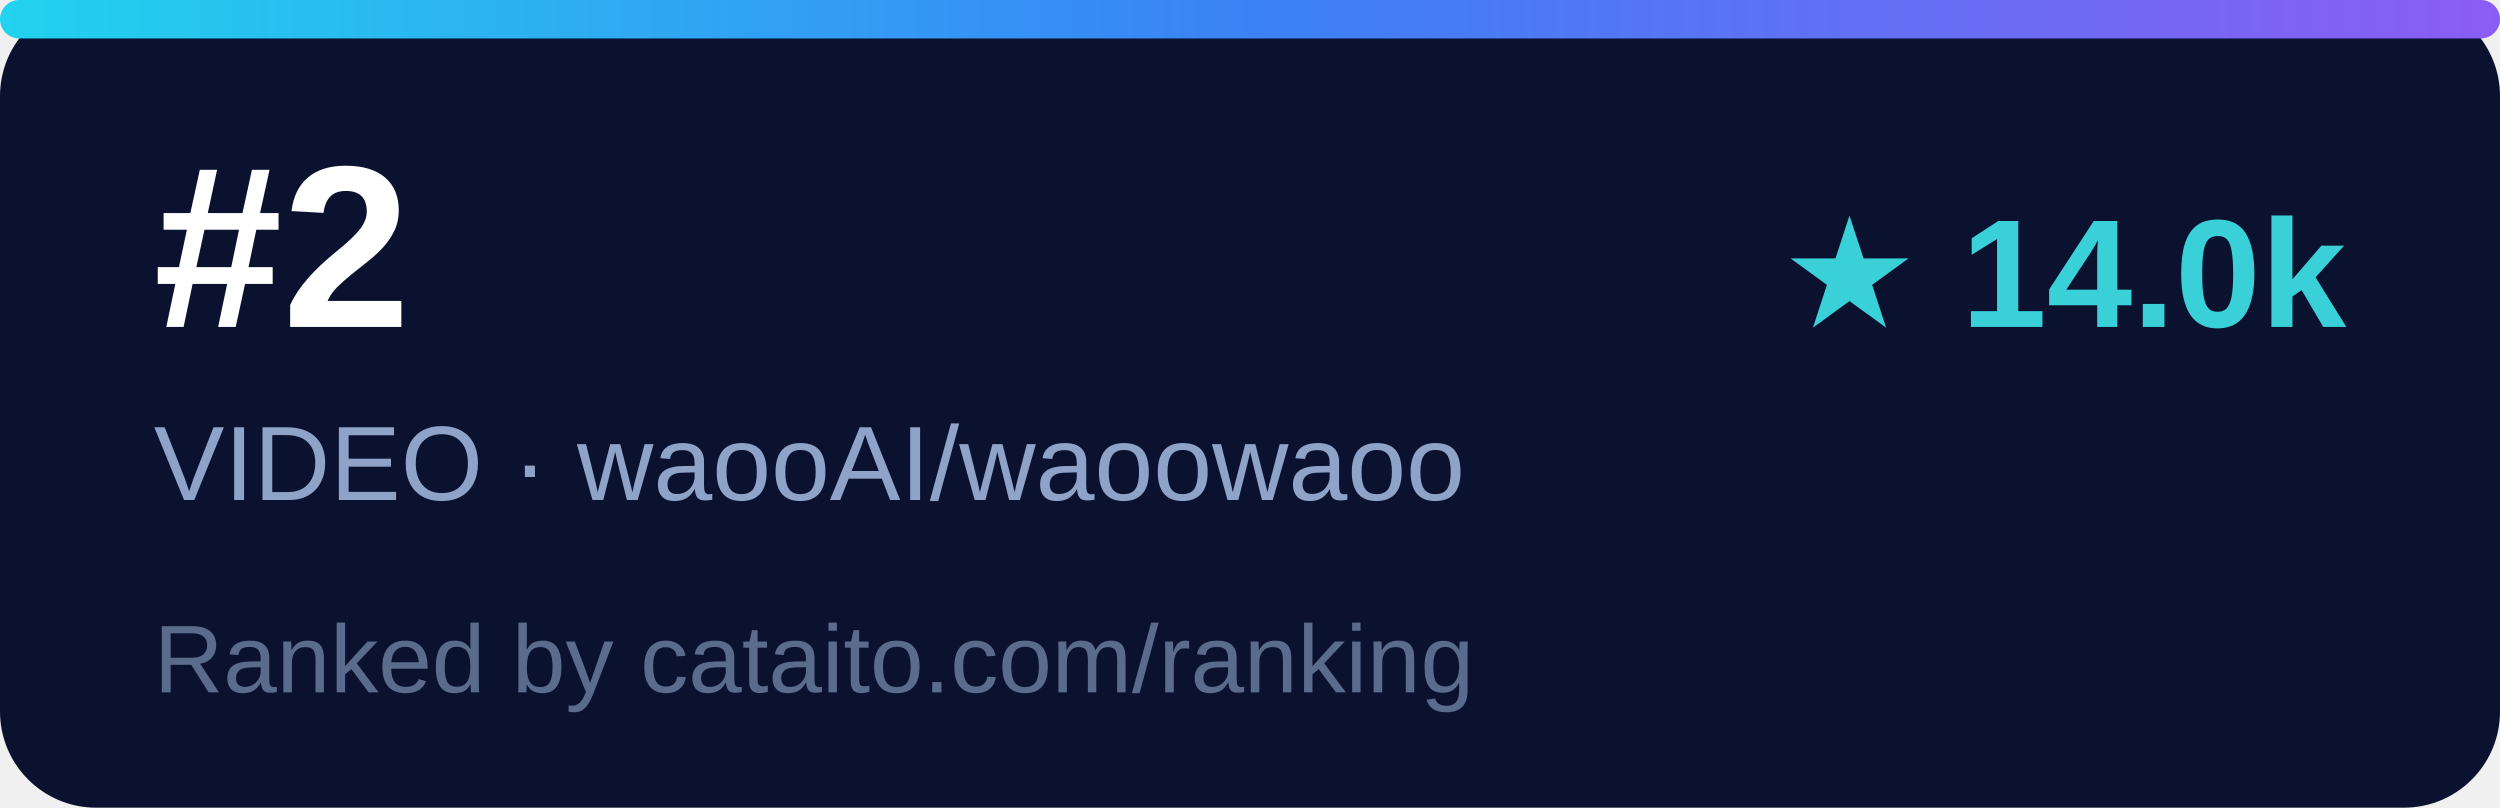
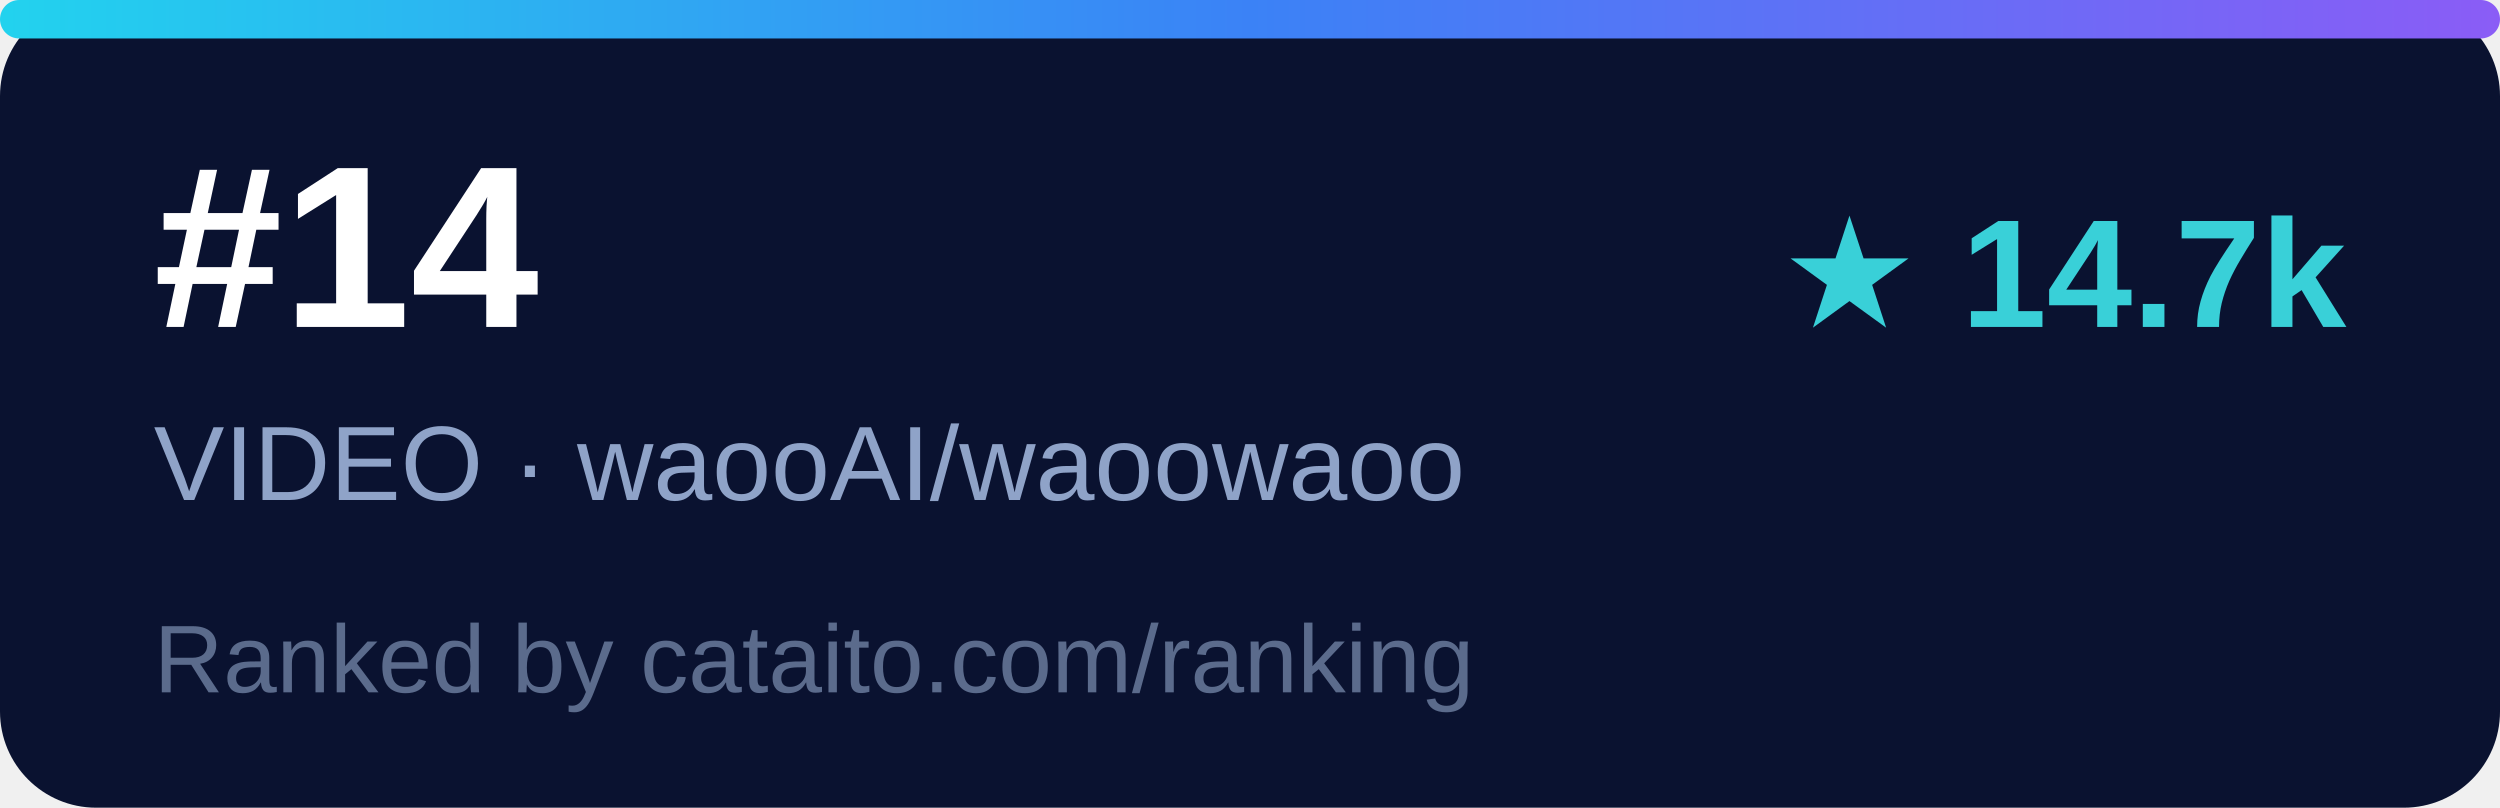
- <svg xmlns="http://www.w3.org/2000/svg" width="260" height="84" viewBox="0 0 260 84" role="img" aria-label="waooAI/waoowaoo ranked #2 on Cataito">
+ <svg xmlns="http://www.w3.org/2000/svg" width="260" height="84" viewBox="0 0 260 84" role="img" aria-label="waooAI/waoowaoo ranked #14 on Cataito">
  <defs>
    <linearGradient id="g" x1="0" y1="0" x2="1" y2="0">
      <stop offset="0%" stop-color="#22D3EE" />
      <stop offset="50%" stop-color="#3B82F6" />
      <stop offset="100%" stop-color="#8B5CF6" />
    </linearGradient>
  </defs>
  <rect width="260" height="84" rx="10" fill="#0A1230" />
  <rect width="260" height="4" rx="2" fill="url(#g)" />
-   <text x="16" y="34" font-size="24" font-weight="800" fill="#FFFFFF" font-family="Arial, sans-serif">#2</text>
+   <text x="16" y="34" font-size="24" font-weight="800" fill="#FFFFFF" font-family="Arial, sans-serif">#14</text>
  <text x="16" y="52" font-size="11" fill="#8FA3C8" font-family="Arial, sans-serif">VIDEO · waooAI/waoowaoo</text>
-   <text x="244" y="34" font-size="16" font-weight="700" fill="#39D0D8" text-anchor="end" font-family="Arial, sans-serif">★ 14.0k</text>
+   <text x="244" y="34" font-size="16" font-weight="700" fill="#39D0D8" text-anchor="end" font-family="Arial, sans-serif">★ 14.7k</text>
  <text x="16" y="72" font-size="10" fill="#5B6B8C" font-family="Arial, sans-serif">Ranked by cataito.com/ranking</text>
</svg>
